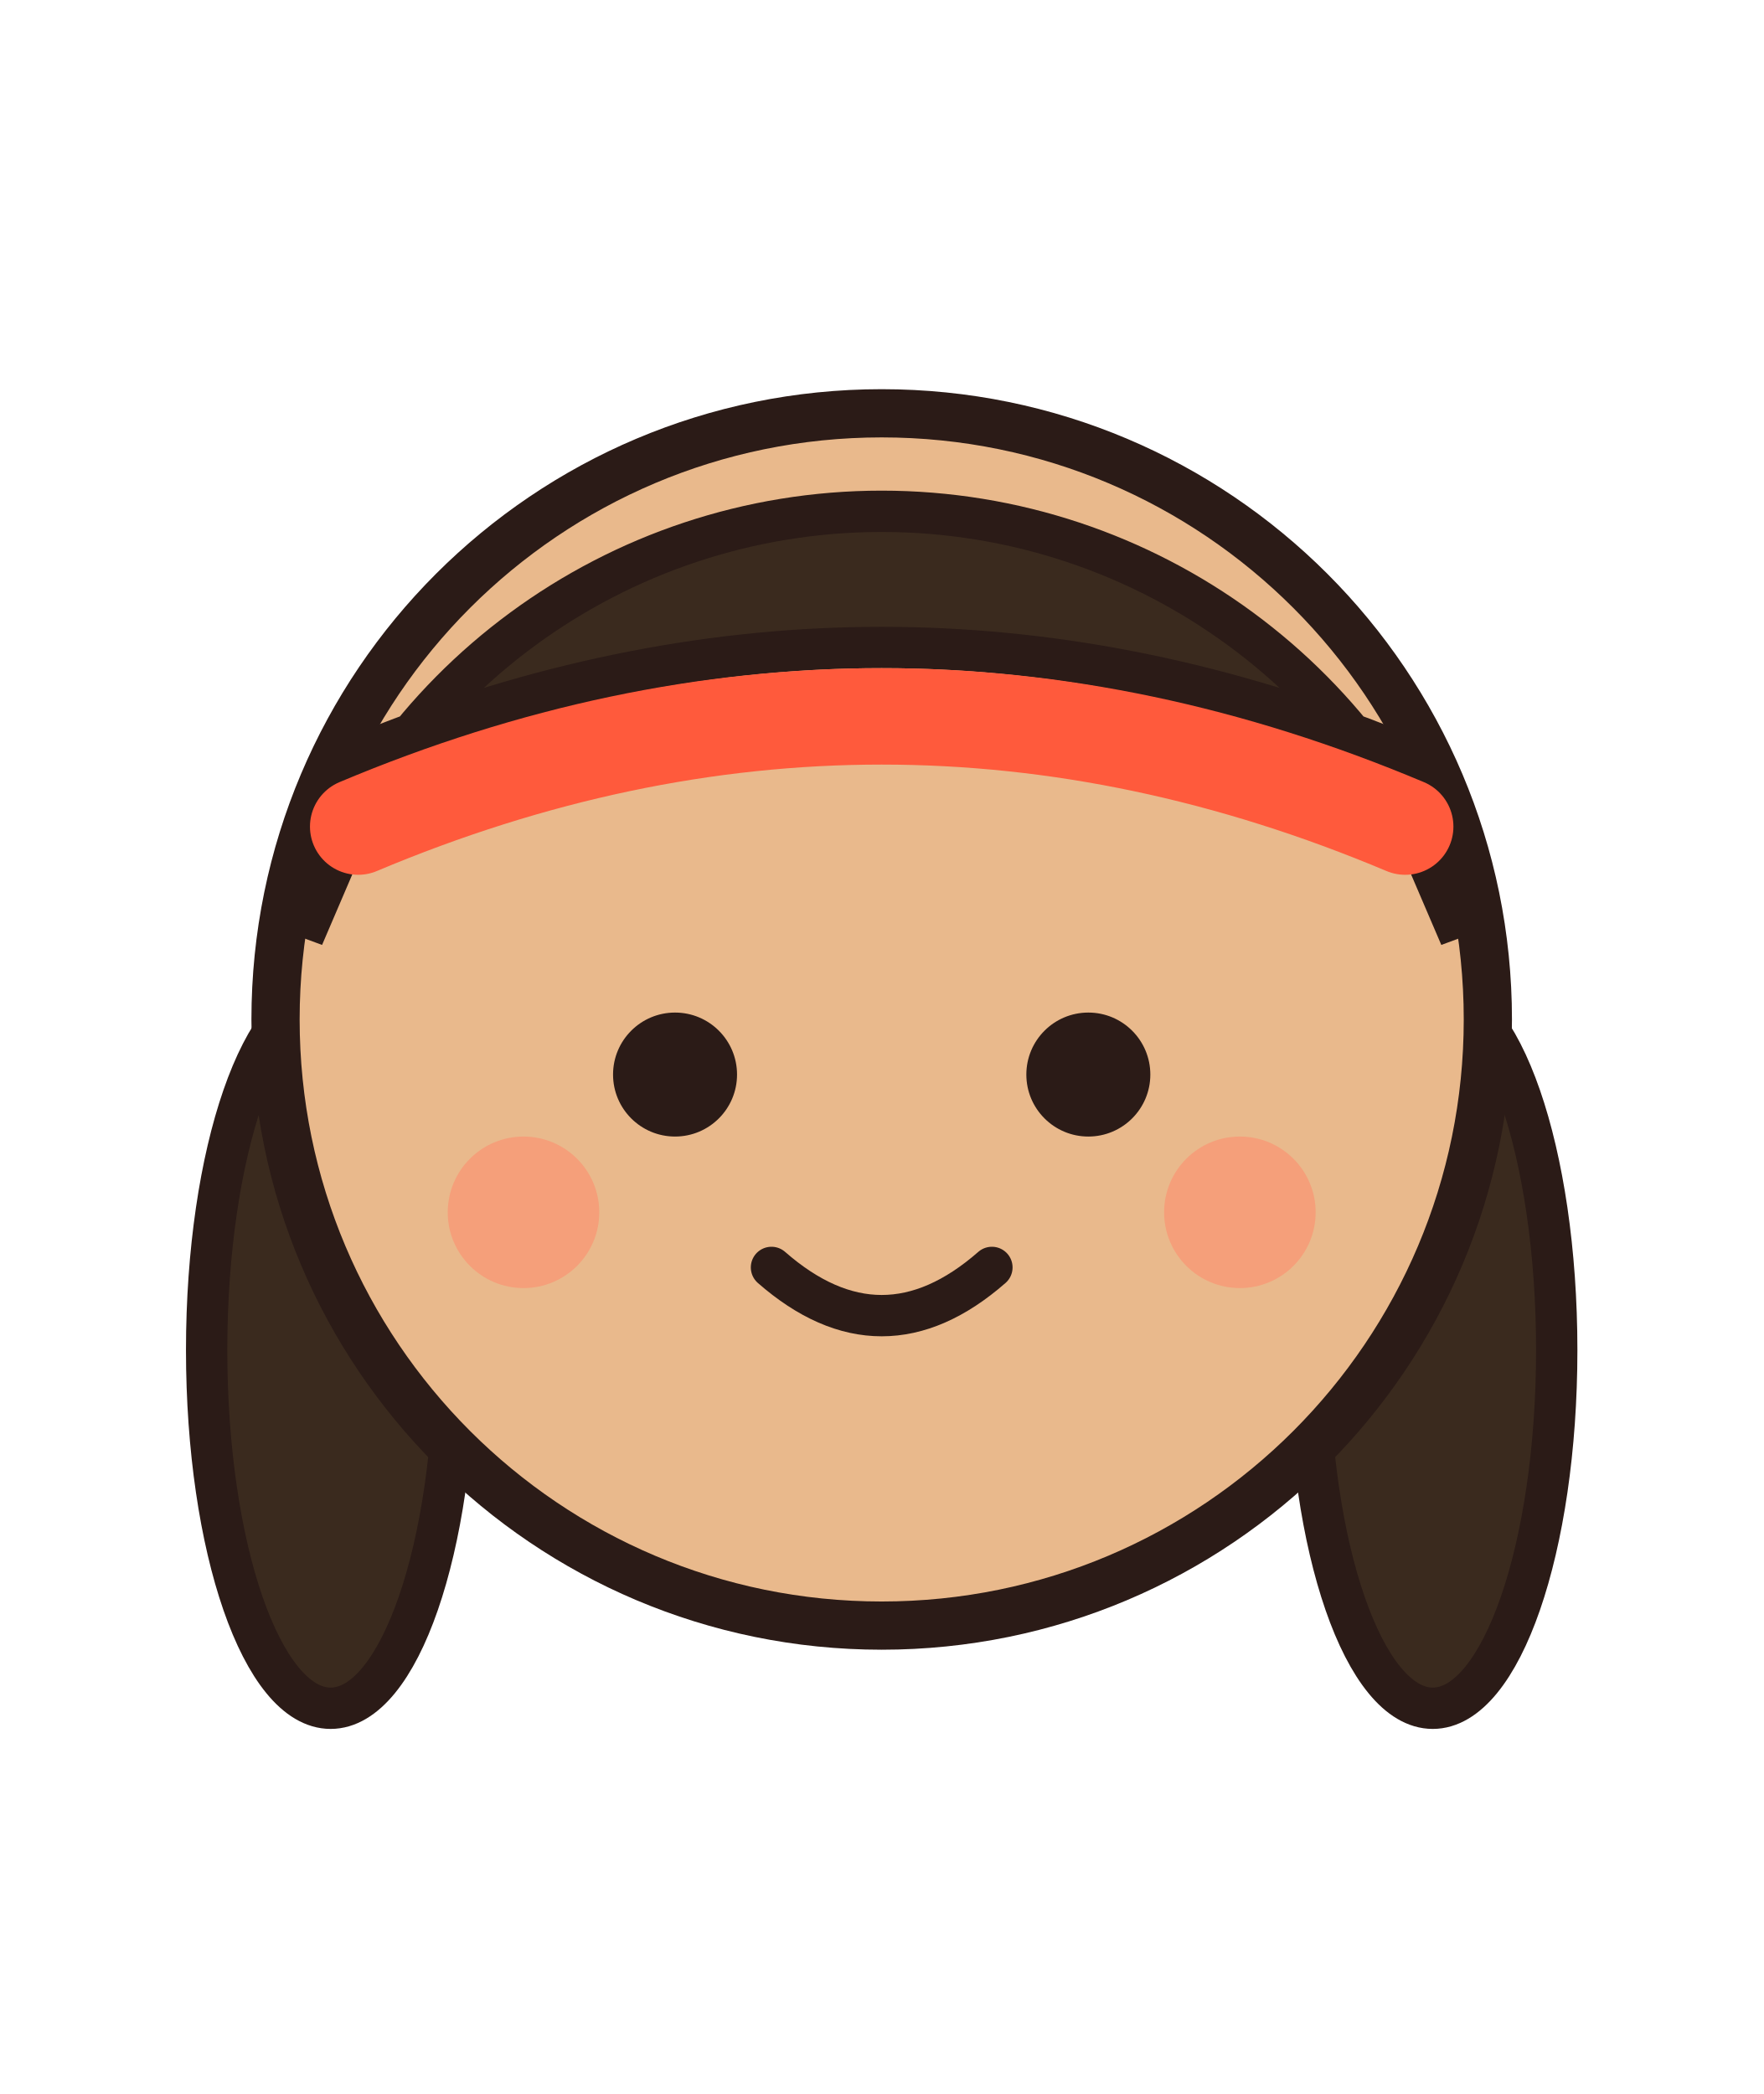
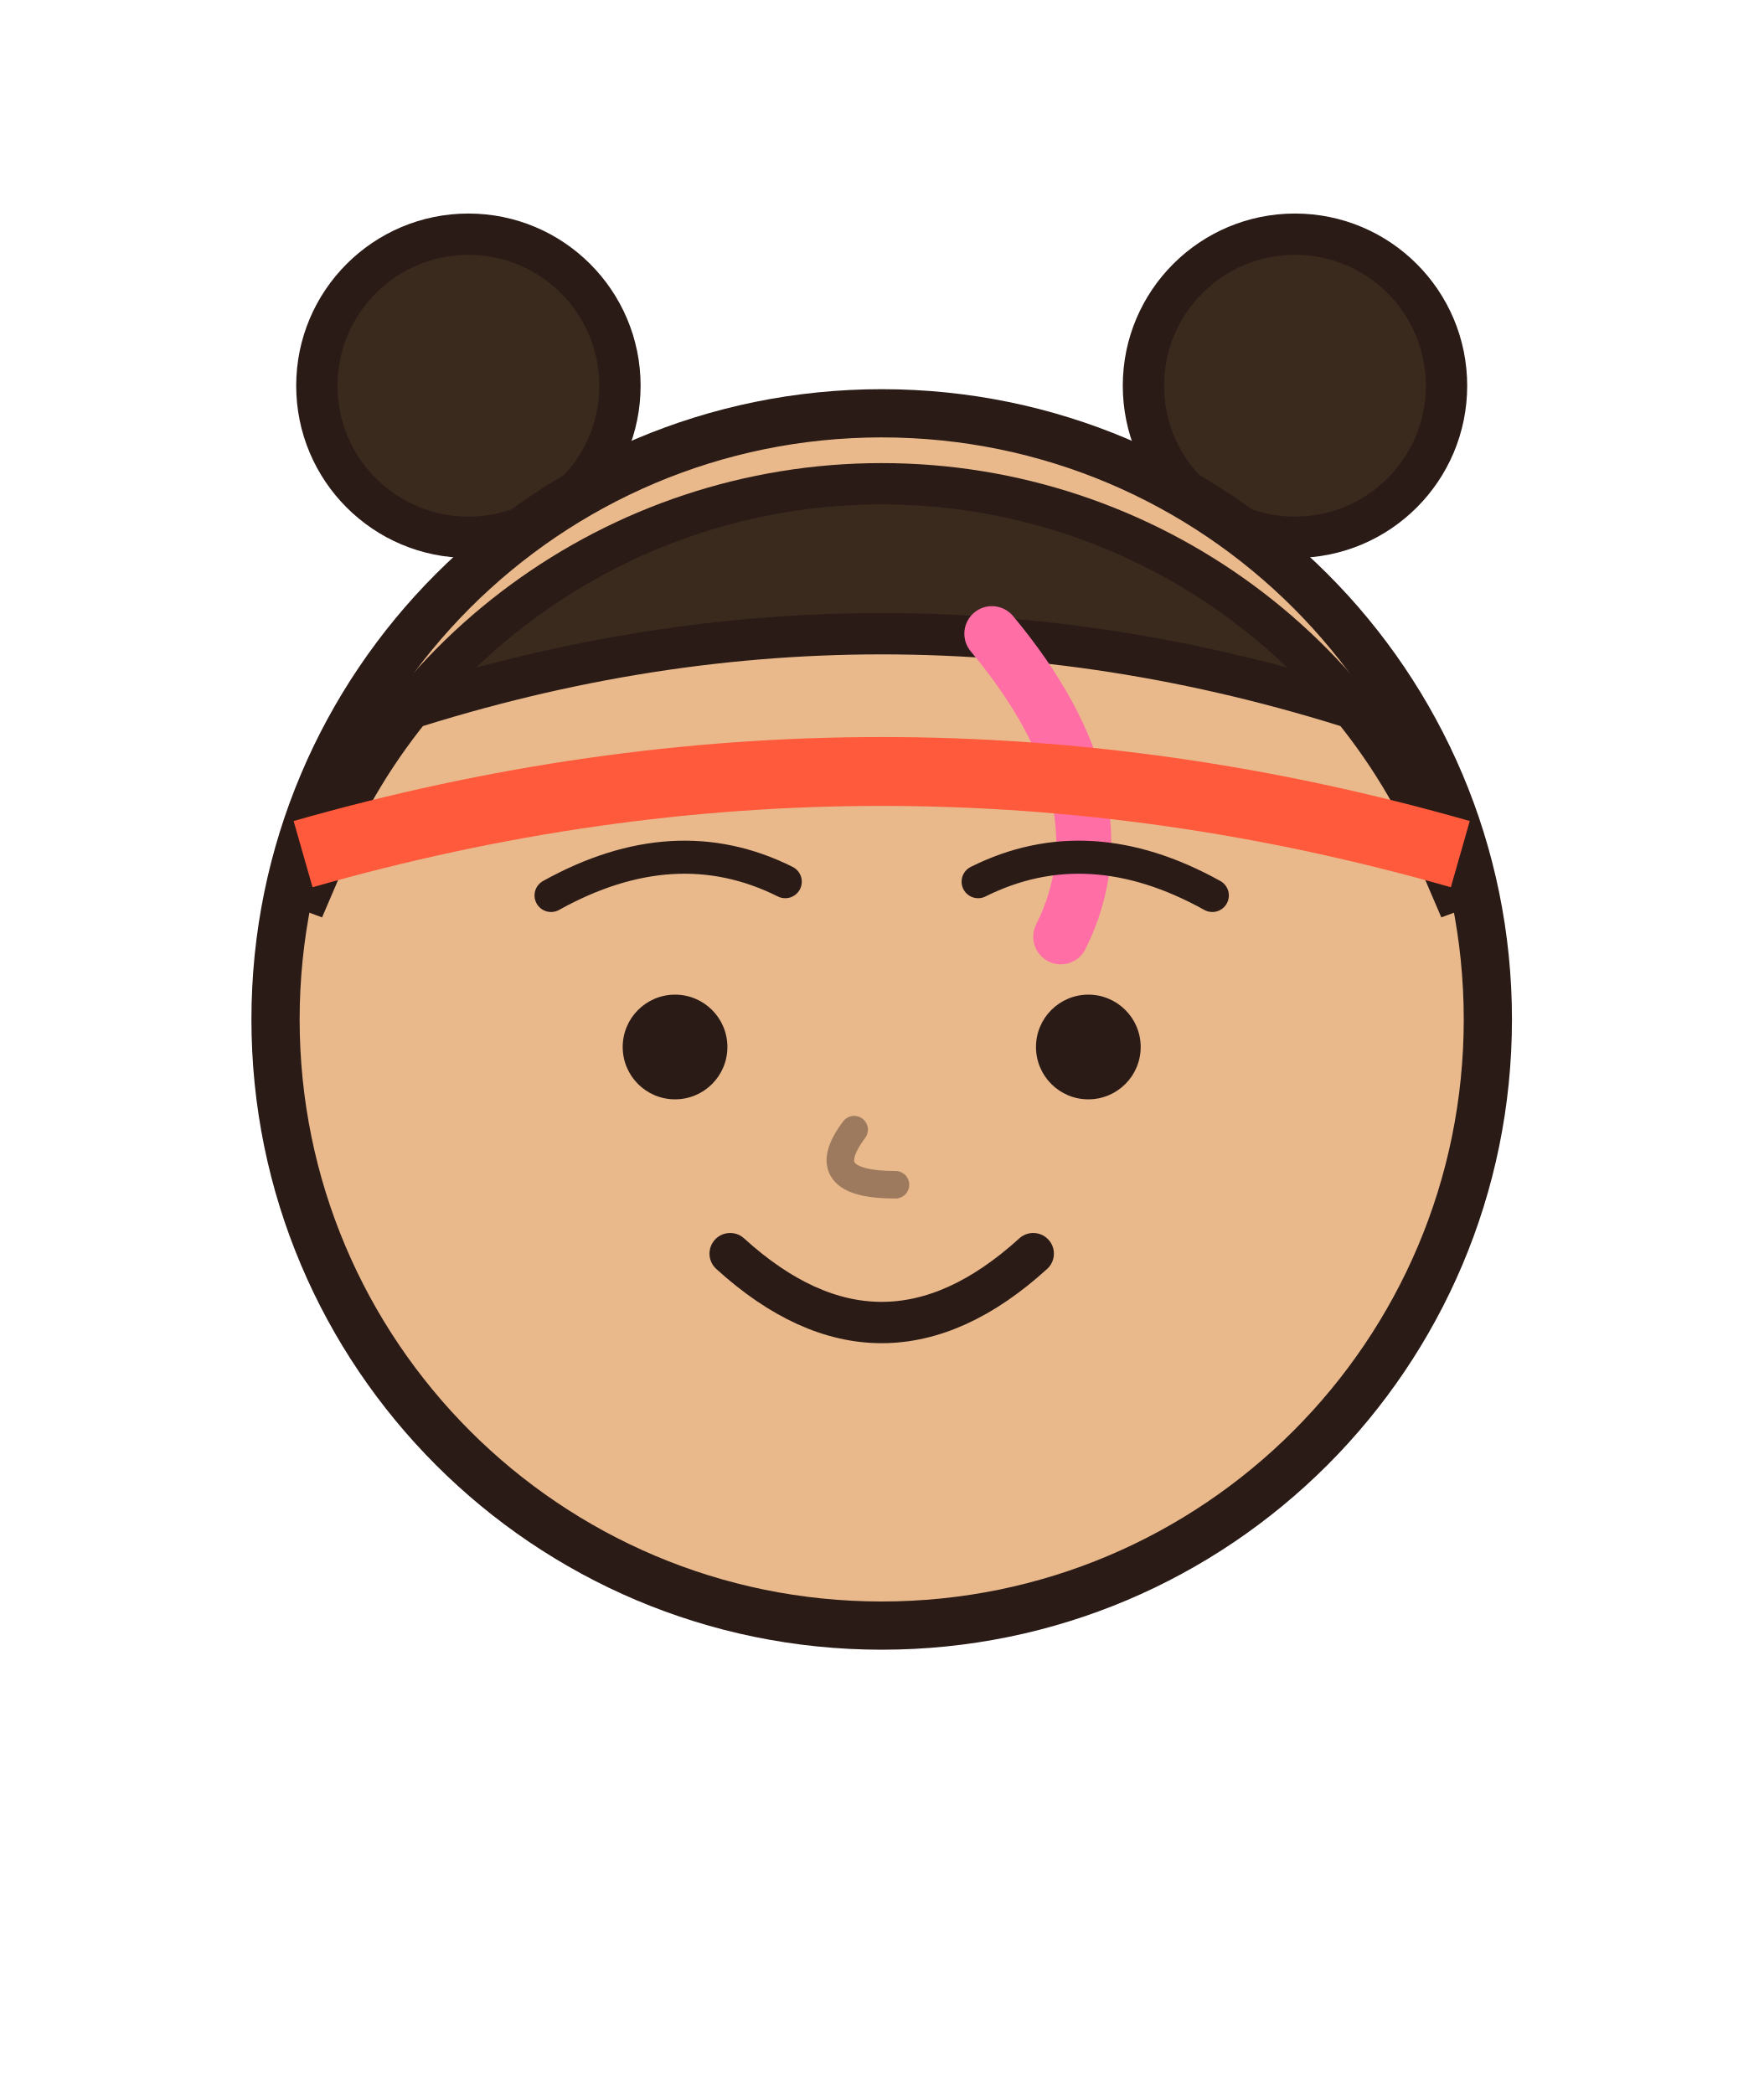
<svg xmlns="http://www.w3.org/2000/svg" viewBox="-64 -68 128 152">
-   <ellipse cx="-40" cy="30" rx="9" ry="26" fill="#3A2A1E" stroke="#2B1B17" stroke-width="3" />
-   <ellipse cx="40" cy="30" rx="9" ry="26" fill="#3A2A1E" stroke="#2B1B17" stroke-width="3" />
+   <circle cx="-30" cy="-40" r="11" fill="#3A2A1E" stroke="#2B1B17" stroke-width="3" />
+   <circle cx="30" cy="-40" r="11" fill="#3A2A1E" stroke="#2B1B17" stroke-width="3" />
  <circle cx="0" cy="6" r="44" fill="#E9B98C" stroke="#2B1B17" stroke-width="3.5" />
-   <path d="M -42 0 A 44 44 0 0 1 42 0 L 36 -14 Q 0 -28 -36 -14 Z" fill="#3A2A1E" stroke="#2B1B17" stroke-width="3" />
-   <path d="M -38 -8 Q 0 -24 38 -8" stroke="#FF5A3C" stroke-width="7" fill="none" stroke-linecap="round" />
-   <circle cx="-15" cy="10" r="4.5" fill="#2B1B17" />
-   <circle cx="15" cy="10" r="4.5" fill="#2B1B17" />
-   <circle cx="-26" cy="20" r="5.5" fill="#FF8A6B" opacity="0.55" />
-   <circle cx="26" cy="20" r="5.5" fill="#FF8A6B" opacity="0.55" />
-   <path d="M -8 24 Q 0 31 8 24" stroke="#2B1B17" stroke-width="3" fill="none" stroke-linecap="round" />
+   <path d="M -42 -2 A 44 44 0 0 1 42 -2 L 36 -16 Q 0 -28 -36 -16 Z" fill="#3A2A1E" stroke="#2B1B17" stroke-width="3" />
+   <path d="M 8 -22 Q 18 -10 13 0" stroke="#FF6FA5" stroke-width="4" fill="none" stroke-linecap="round" />
+   <path d="M -42 -6 Q 0 -18 42 -6" stroke="#FF5A3C" stroke-width="5" fill="none" />
+   <path d="M -24 -3 Q -15 -8 -7 -4" stroke="#2B1B17" stroke-width="2.4" fill="none" stroke-linecap="round" />
+   <path d="M 24 -3 Q 15 -8 7 -4" stroke="#2B1B17" stroke-width="2.4" fill="none" stroke-linecap="round" />
+   <circle cx="-15" cy="8" r="3.8" fill="#2B1B17" />
+   <circle cx="15" cy="8" r="3.8" fill="#2B1B17" />
+   <path d="M -2 14 Q -5 18 1 18" stroke="#2B1B17" stroke-width="2" fill="none" stroke-linecap="round" opacity="0.4" />
+   <path d="M -11 23 Q 0 33 11 23" stroke="#2B1B17" stroke-width="3" fill="none" stroke-linecap="round" />
</svg>
